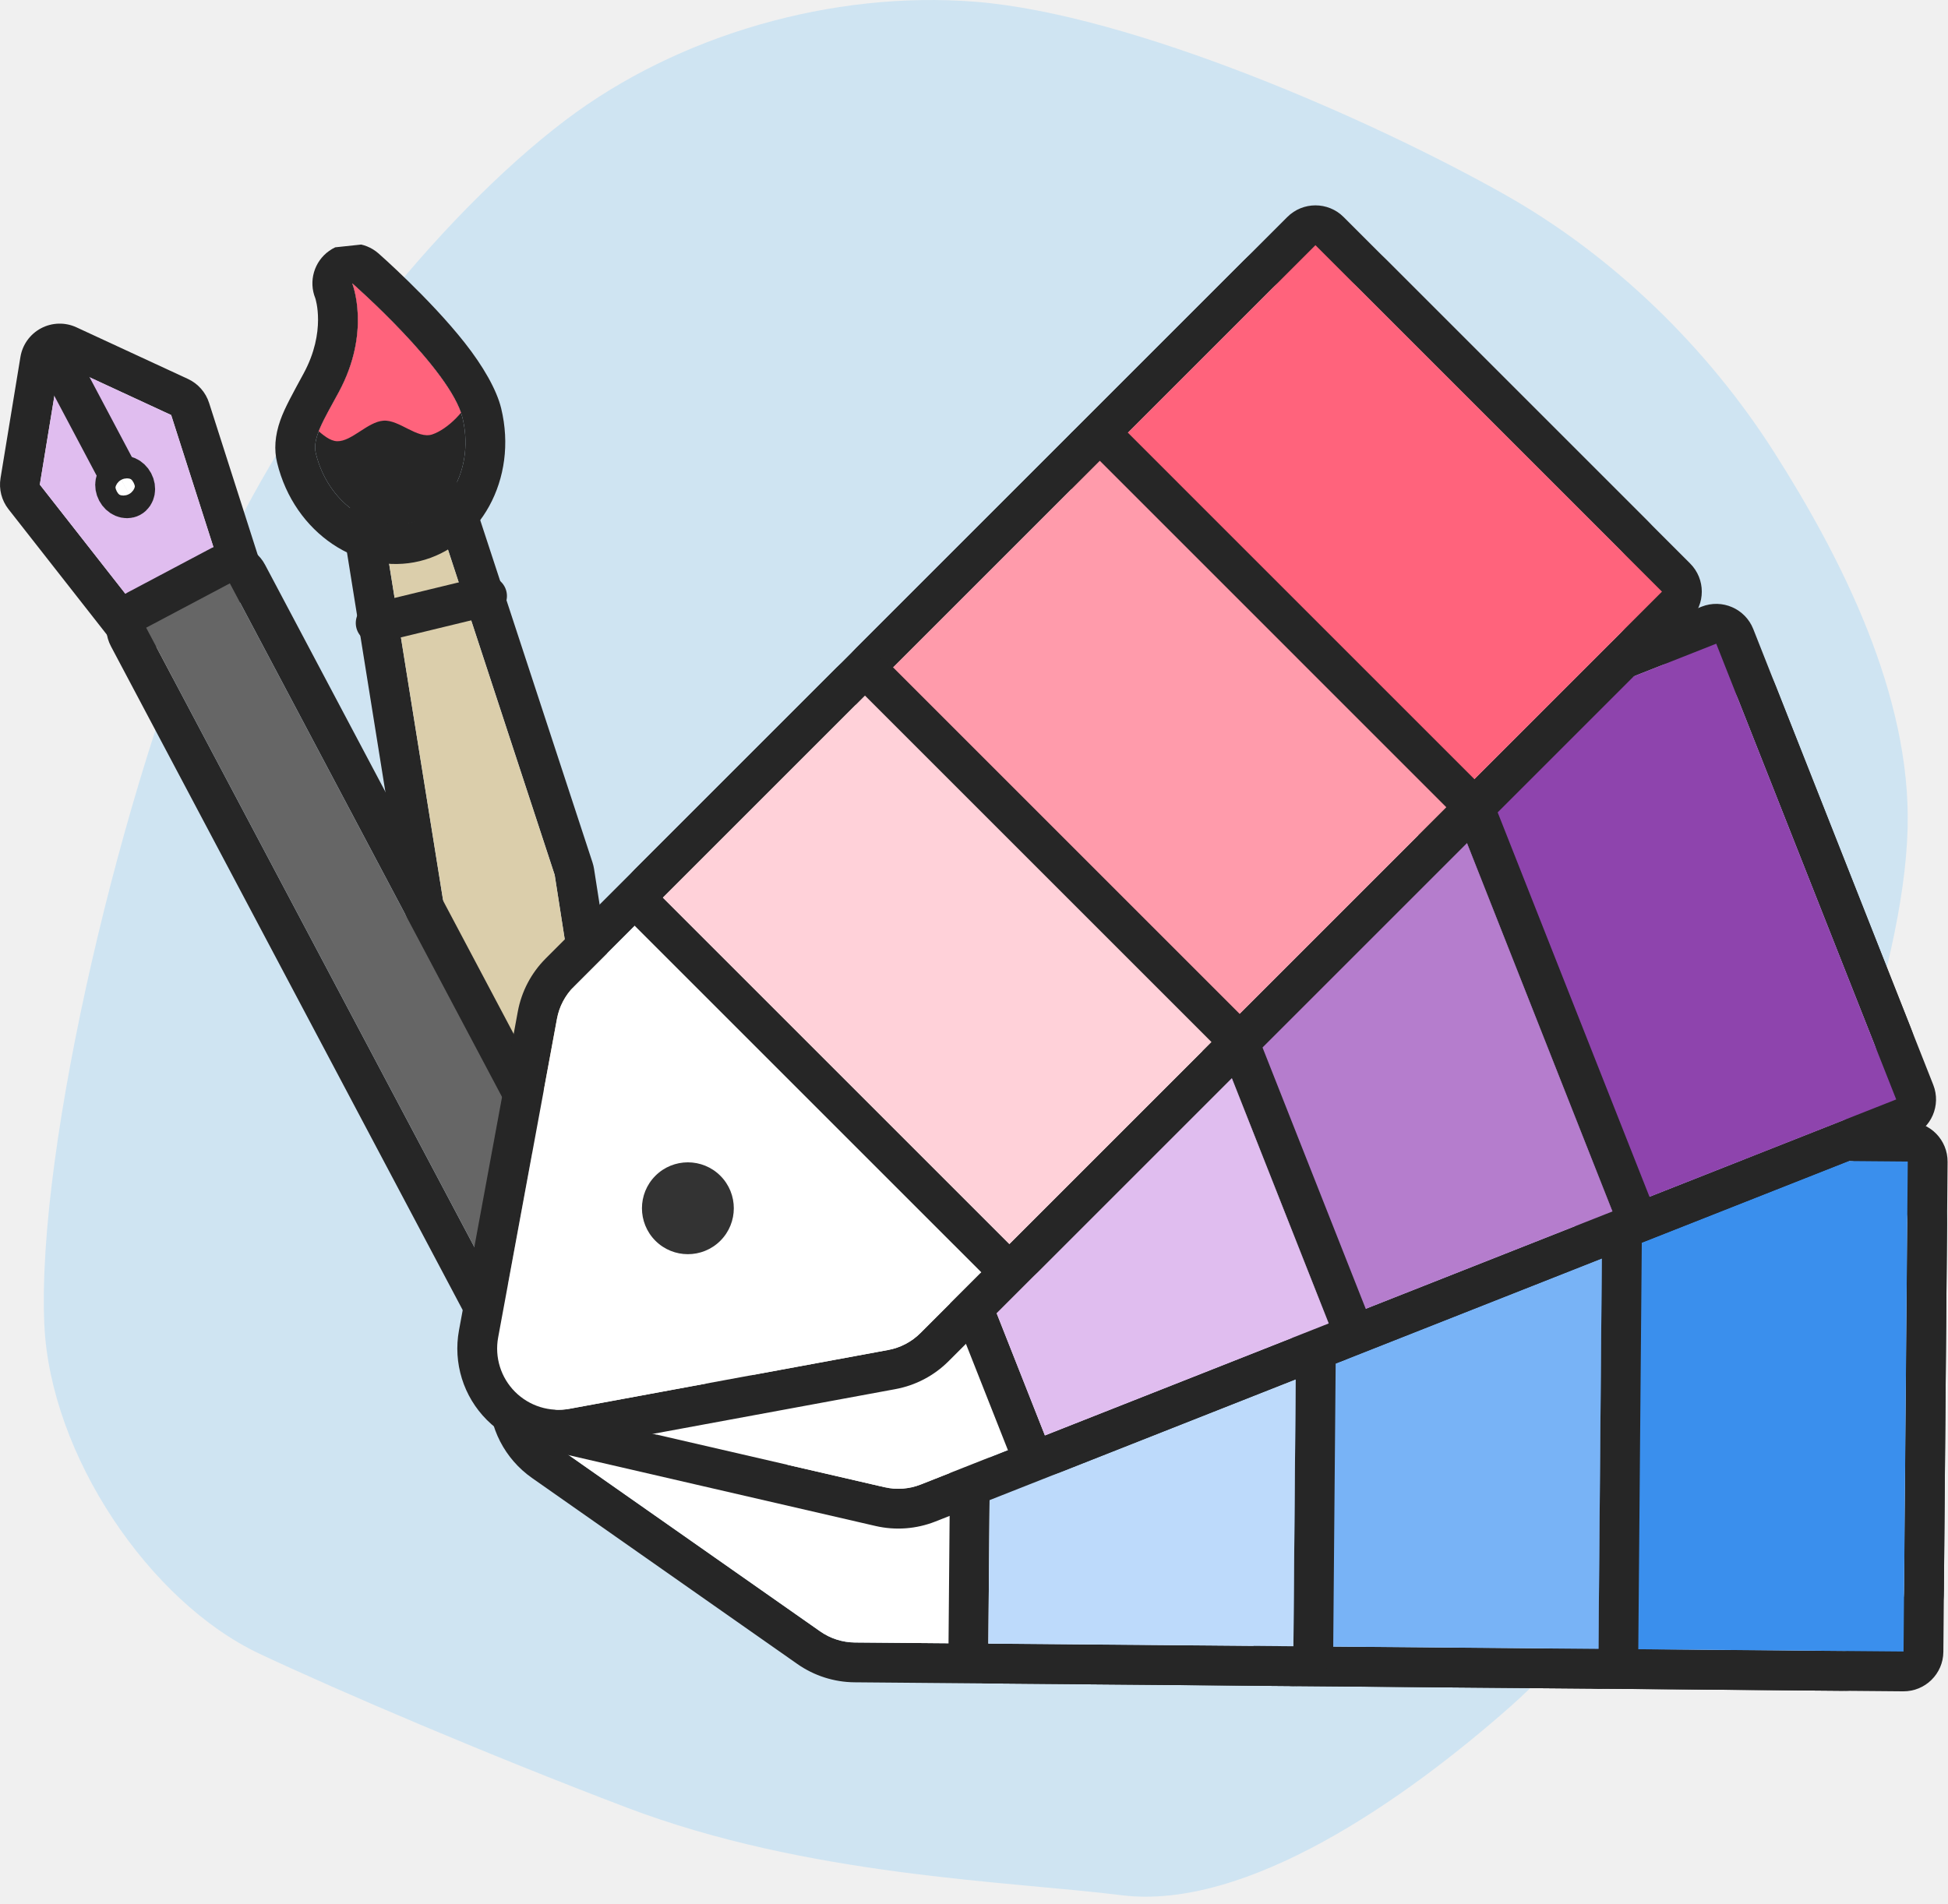
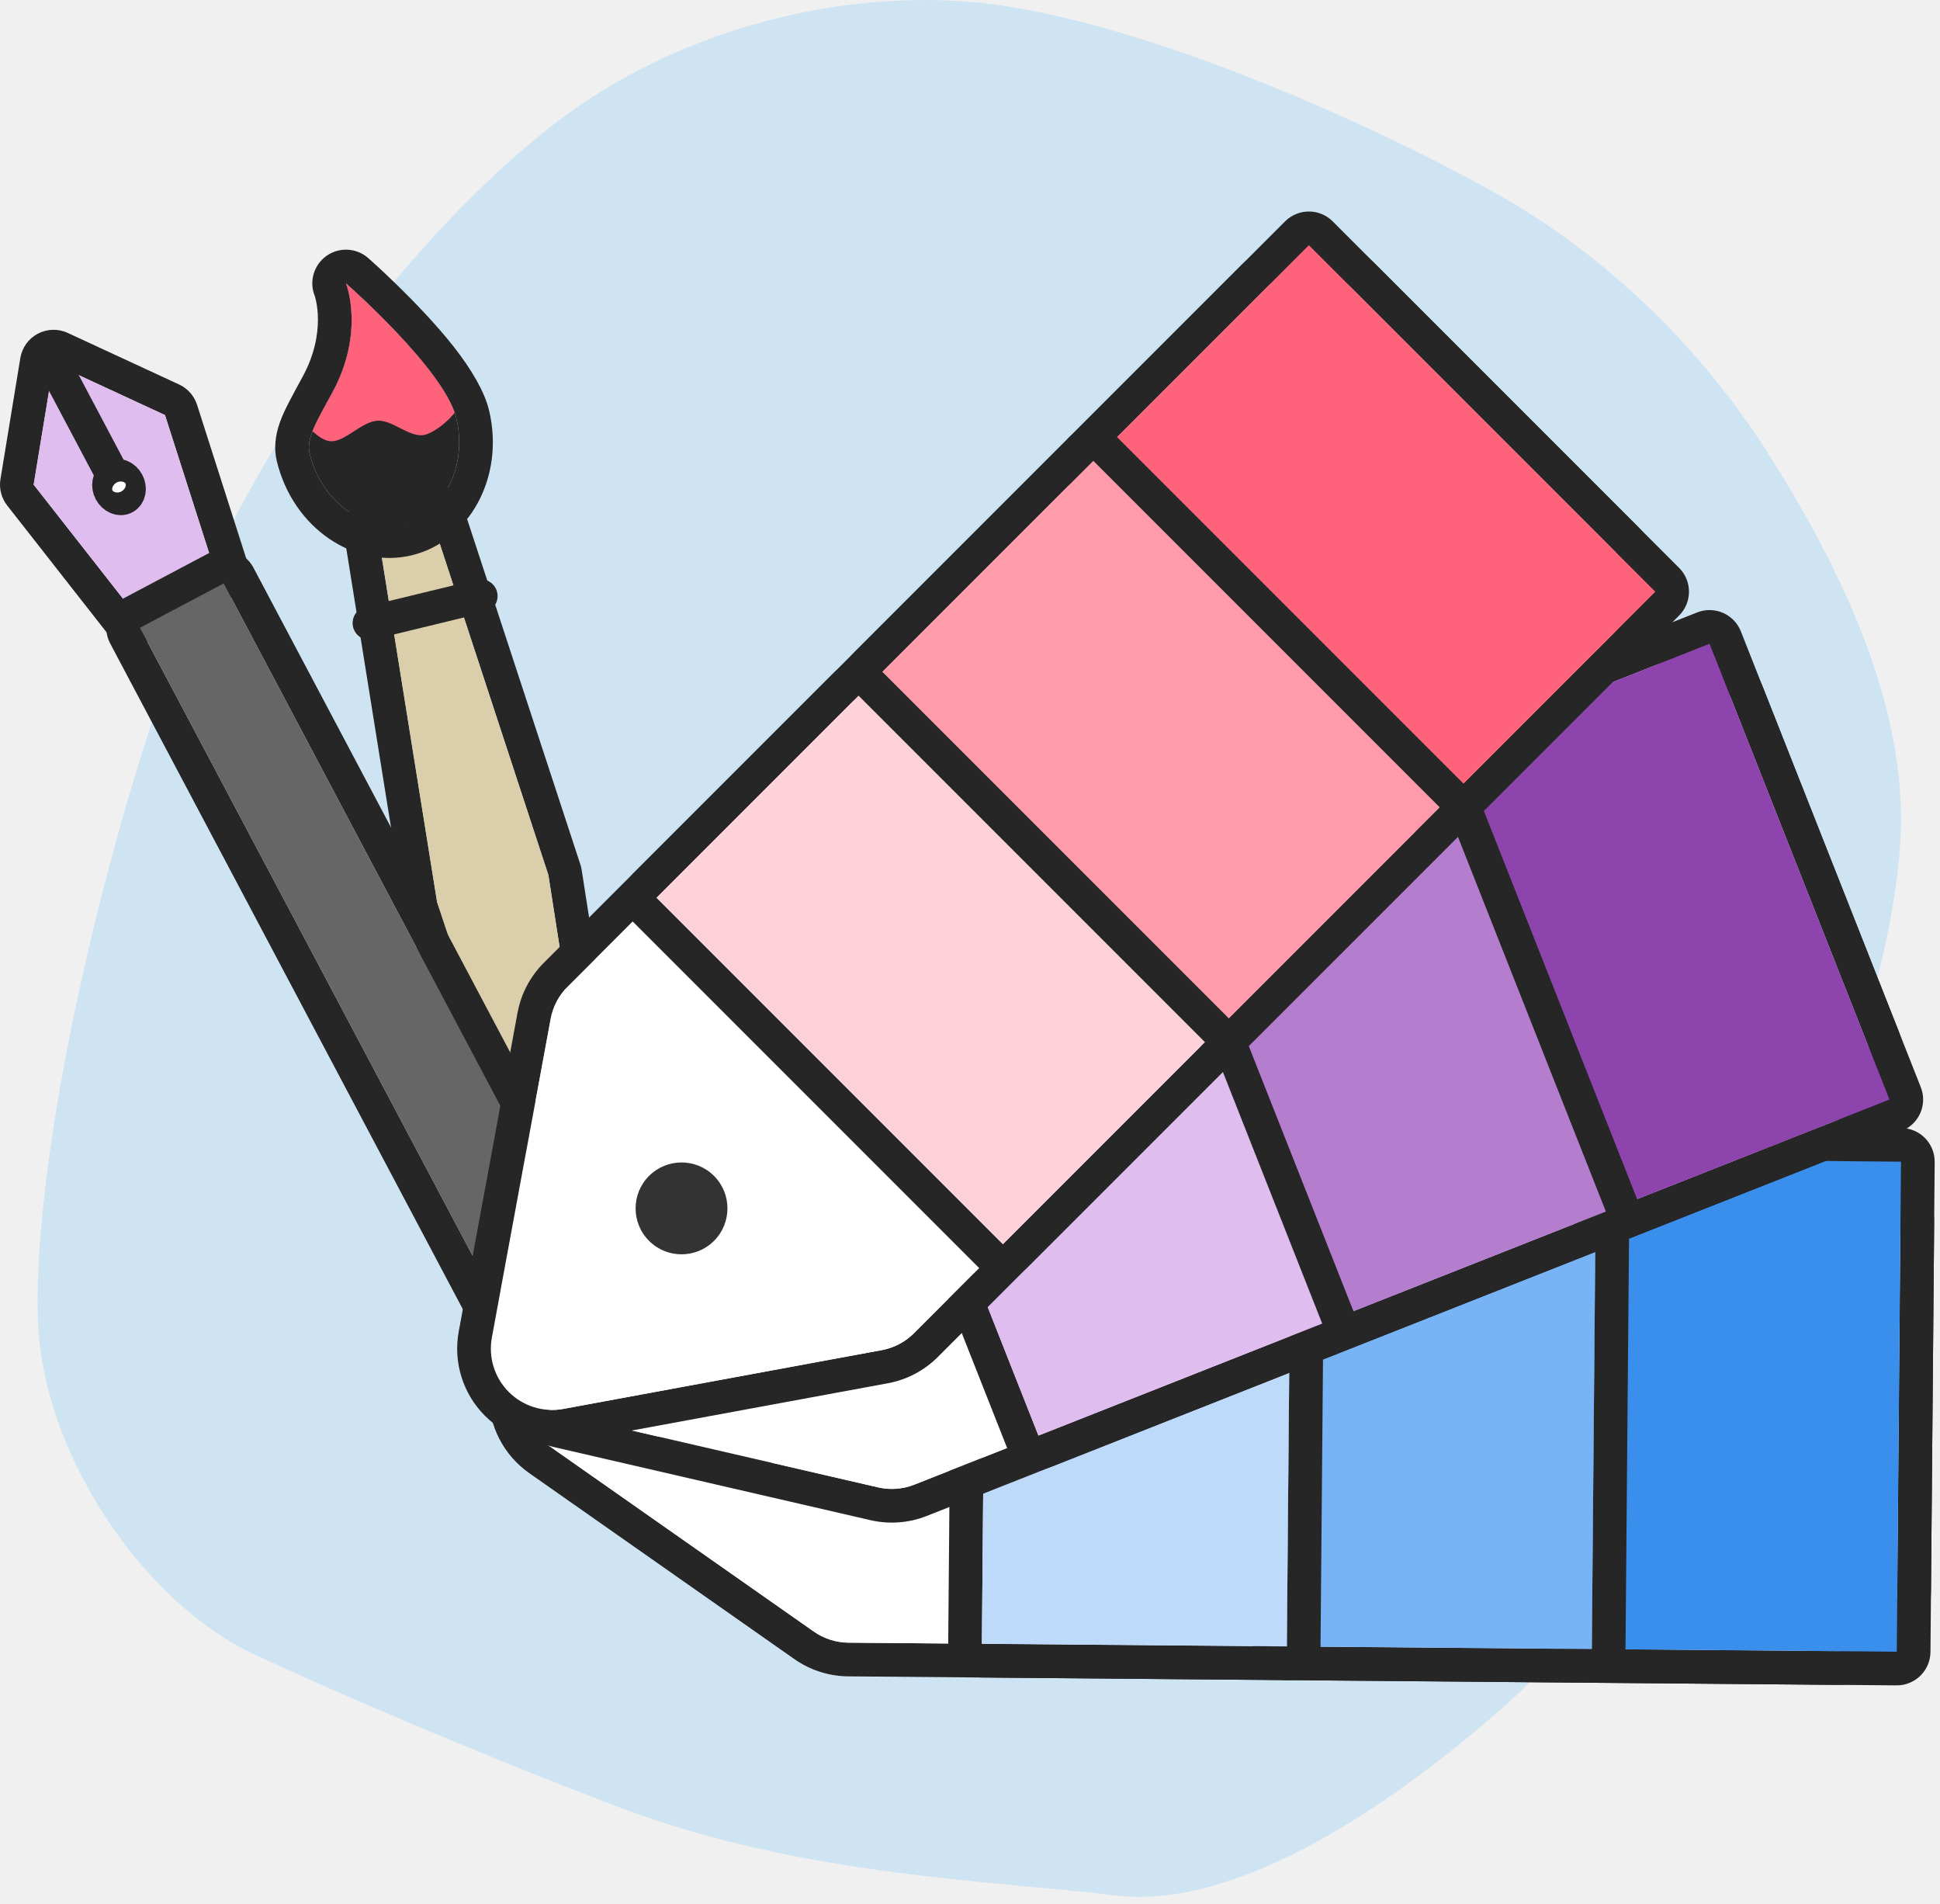
- <svg xmlns="http://www.w3.org/2000/svg" width="100%" height="100%" viewBox="0 0 265 259" version="1.1" xml:space="preserve" style="fill-rule:evenodd;clip-rule:evenodd;stroke-linecap:round;stroke-linejoin:round;stroke-miterlimit:1.5;">
-   <path d="M28.651,79.115c-11.81,27.311 -23.726,76.81 -22.619,101.125c0.81,17.808 14.356,37.748 29.257,44.767c10.905,5.136 31.24,13.817 49.959,20.932c24.697,9.387 51.971,10.005 67.284,11.927c17.041,2.139 38.637,-13.037 52.934,-25.667c14.297,-12.63 24.619,-31.911 32.846,-50.11c9.007,-19.927 20.684,-49.368 21.197,-69.449c0.462,-18.048 -8.983,-36.682 -18.115,-51.041c-9.083,-14.283 -21.936,-26.8 -36.677,-35.118c-18.125,-10.227 -50.767,-24.562 -72.072,-26.246c-19.287,-1.525 -40.339,4.448 -55.754,16.14c-17.332,13.147 -37.769,38.526 -48.24,62.74Z" style="fill:#0096ff;fill-opacity:0.14;" />
+ <svg xmlns="http://www.w3.org/2000/svg" width="100%" height="100%" viewBox="0 0 264 259" version="1.1" xml:space="preserve" style="fill-rule:evenodd;clip-rule:evenodd;stroke-linecap:round;stroke-linejoin:round;stroke-miterlimit:1.5;">
+   <path d="M27.818,79.115c-11.81,27.311 -23.726,76.81 -22.62,101.125c0.811,17.808 14.356,37.748 29.257,44.767c10.905,5.136 31.24,13.817 49.959,20.932c24.697,9.387 51.972,10.005 67.285,11.927c17.04,2.139 38.637,-13.037 52.934,-25.667c14.296,-12.63 24.619,-31.911 32.845,-50.11c9.008,-19.927 20.684,-49.368 21.198,-69.449c0.462,-18.048 -8.983,-36.682 -18.115,-51.041c-9.083,-14.283 -21.936,-26.8 -36.678,-35.118c-18.124,-10.227 -50.767,-24.562 -72.071,-26.246c-19.288,-1.525 -40.339,4.448 -55.754,16.14c-17.333,13.147 -37.77,38.526 -48.24,62.74Z" style="fill:#0096ff;fill-opacity:0.14;" />
  <g id="Design-2">
    <g>
-       <clipPath id="_clip1">
-         <path d="M74.919,30.529l-77.852,8.291l15.773,148.106l77.852,-8.291l-15.773,-148.106Z" />
-       </clipPath>
-       <g clip-path="url(#_clip1)">
-         <g id="Paint-Brush">
-           <path d="M64.61,68.586c-0.88,-2.685 -3.677,-4.242 -6.423,-3.576l-7.278,1.766c-2.747,0.666 -4.519,3.331 -4.072,6.121l8.128,50.681c0.046,0.289 0.116,0.574 0.208,0.852l15.383,46.248c0.889,2.674 3.678,4.219 6.416,3.555l7.278,-1.765c2.738,-0.664 4.51,-3.316 4.075,-6.1l-7.515,-48.156c-0.045,-0.289 -0.114,-0.575 -0.205,-0.853l-15.995,-48.773Zm-5.147,1.688l-7.278,1.766l8.128,50.68l15.382,46.249l7.278,-1.765l-7.515,-48.157l-15.995,-48.773Z" style="fill:#262626;" />
-           <path d="M59.463,70.274l-7.278,1.766l8.128,50.68l15.382,46.249l7.278,-1.765l-7.515,-48.157l-15.995,-48.773Z" style="fill:#dbceab;" />
-           <path d="M51.485,34.477c-1.886,-1.653 -4.66,-1.795 -6.704,-0.343c-2.045,1.451 -2.827,4.117 -1.889,6.442c0,0 1.524,4.498 -1.587,10.237c-1.398,2.579 -2.553,4.63 -3.161,6.343c-0.763,2.15 -0.87,4.049 -0.447,5.794c2.344,9.665 11.24,15.378 19.387,13.401c8.148,-1.976 13.438,-11.129 11.093,-20.794c-0.614,-2.532 -2.462,-5.751 -4.947,-8.905c-4.767,-6.051 -11.745,-12.175 -11.745,-12.175Zm-3.569,4.074c0,0 13.413,11.751 14.997,18.283c1.584,6.531 -1.6,12.918 -7.106,14.253c-5.505,1.336 -11.262,-2.883 -12.846,-9.414c-0.495,-2.043 1.052,-4.49 3.106,-8.279c4.492,-8.287 1.849,-14.843 1.849,-14.843Z" style="fill:#262626;" />
-           <path d="M47.916,38.551c0,0 13.413,11.751 14.997,18.283c1.584,6.531 -1.6,12.918 -7.106,14.253c-5.505,1.336 -11.262,-2.883 -12.846,-9.414c-0.495,-2.043 1.052,-4.49 3.106,-8.279c4.492,-8.287 1.849,-14.843 1.849,-14.843Z" style="fill:#262626;" />
-           <clipPath id="_clip2">
-             <path d="M47.916,38.551c0,0 13.413,11.751 14.997,18.283c1.584,6.531 -1.6,12.918 -7.106,14.253c-5.505,1.336 -11.262,-2.883 -12.846,-9.414c-0.495,-2.043 1.052,-4.49 3.106,-8.279c4.492,-8.287 1.849,-14.843 1.849,-14.843Z" />
-           </clipPath>
-           <g clip-path="url(#_clip2)">
-             <path d="M35.449,61.407c0.83,2.044 3.164,-4.219 4.901,-4.448c1.737,-0.229 3.553,3.029 5.522,3.076c1.969,0.046 4.136,-2.642 6.292,-2.796c2.155,-0.155 4.613,2.546 6.641,1.87c2.027,-0.676 4.838,-3.313 5.522,-5.925c0.921,-3.516 4.56,-12.985 0,-15.169c-5.278,-2.528 -26.854,-3.899 -31.667,0c-4.813,3.899 1.508,20.235 2.789,23.392Z" style="fill:#ff637c;" />
-           </g>
-           <g>
-             <path d="M51.108,84.769l15.145,-3.674" style="fill:none;stroke:#262626;stroke-width:5.42px;" />
-           </g>
+       <g id="Paint-Brush">
+         <path d="M62.985,68.846c-0.745,-2.272 -3.111,-3.589 -5.435,-3.026l-7.278,1.765c-2.324,0.564 -3.824,2.819 -3.445,5.18l8.127,50.681c0.039,0.245 0.098,0.486 0.177,0.721l15.382,46.248c0.752,2.262 3.113,3.57 5.429,3.008l7.278,-1.765c2.317,-0.562 3.816,-2.806 3.449,-5.161l-7.516,-48.157c-0.038,-0.244 -0.096,-0.486 -0.173,-0.721l-15.995,-48.773Zm-4.355,1.428l-7.278,1.766l8.128,50.68l15.382,46.249l7.278,-1.765l-7.515,-48.157l-15.995,-48.773Z" style="fill:#262626;" />
+         <path d="M58.63,70.274l-7.278,1.766l8.128,50.68l15.382,46.249l7.278,-1.765l-7.515,-48.157l-15.995,-48.773Z" style="fill:#dbceab;" />
+         <path d="M50.103,35.103c-1.596,-1.398 -3.943,-1.518 -5.673,-0.29c-1.731,1.229 -2.392,3.484 -1.598,5.452c0,0 1.695,4.814 -1.628,10.945c-1.373,2.532 -2.511,4.543 -3.108,6.225c-0.7,1.974 -0.811,3.716 -0.422,5.318c2.227,9.183 10.64,14.666 18.381,12.788c7.741,-1.877 12.706,-10.605 10.479,-19.788c-0.593,-2.443 -2.394,-5.541 -4.792,-8.585c-4.724,-5.997 -11.639,-12.065 -11.639,-12.065Zm-3.02,3.448c0,0 13.413,11.751 14.997,18.283c1.584,6.531 -1.6,12.918 -7.106,14.253c-5.506,1.336 -11.262,-2.883 -12.846,-9.414c-0.496,-2.043 1.052,-4.49 3.106,-8.279c4.492,-8.287 1.849,-14.843 1.849,-14.843Z" style="fill:#262626;" />
+         <path d="M47.083,38.551c0,0 13.413,11.751 14.997,18.283c1.584,6.531 -1.6,12.918 -7.106,14.253c-5.506,1.336 -11.262,-2.883 -12.846,-9.414c-0.496,-2.043 1.052,-4.49 3.106,-8.279c4.492,-8.287 1.849,-14.843 1.849,-14.843Z" style="fill:#262626;" />
+         <clipPath id="_clip1">
+           <path d="M47.083,38.551c0,0 13.413,11.751 14.997,18.283c1.584,6.531 -1.6,12.918 -7.106,14.253c-5.506,1.336 -11.262,-2.883 -12.846,-9.414c-0.496,-2.043 1.052,-4.49 3.106,-8.279c4.492,-8.287 1.849,-14.843 1.849,-14.843Z" />
+         </clipPath>
+         <g clip-path="url(#_clip1)">
+           <path d="M34.616,61.407c0.83,2.044 3.163,-4.219 4.9,-4.448c1.738,-0.229 3.554,3.029 5.523,3.076c1.969,0.046 4.136,-2.642 6.291,-2.796c2.156,-0.155 4.614,2.546 6.641,1.87c2.028,-0.676 4.839,-3.313 5.523,-5.925c0.92,-3.516 4.56,-12.985 0,-15.169c-5.278,-2.528 -26.854,-3.899 -31.667,0c-4.813,3.899 1.507,20.235 2.789,23.392Z" style="fill:#ff637c;" />
        </g>
-         <g id="Pen">
-           <path d="M10.399,44.536c-1.536,-0.711 -3.316,-0.664 -4.812,0.129c-1.496,0.792 -2.535,2.238 -2.809,3.909l-2.706,16.488c-0.246,1.496 0.146,3.026 1.081,4.219l13.49,17.211c1.618,2.064 4.482,2.672 6.799,1.445l11.043,-5.852c2.318,-1.227 3.423,-3.939 2.624,-6.437l-6.665,-20.827c-0.462,-1.443 -1.507,-2.627 -2.883,-3.264l-15.162,-7.021Zm-2.276,4.915l15.162,7.021l6.665,20.827l-11.044,5.851l-13.489,-17.211l2.706,-16.488Z" style="fill:#262626;" />
-           <path d="M8.123,49.451l15.162,7.021l6.665,20.827l-11.044,5.851l-13.489,-17.211l2.706,-16.488Z" style="fill:#e0bdef;" />
-           <path d="M36.055,76.838c-1.4,-2.643 -4.679,-3.651 -7.322,-2.25l-11.387,6.033c-2.643,1.4 -3.651,4.679 -2.25,7.322l48.069,90.726c1.401,2.644 4.679,3.651 7.323,2.251l11.386,-6.033c2.644,-1.401 3.651,-4.679 2.251,-7.323l-48.07,-90.726Zm-4.786,2.536l-11.387,6.033l48.07,90.726l11.386,-6.033l-48.069,-90.726Z" style="fill:#262626;" />
-           <path d="M31.269,79.374l-11.387,6.033l48.07,90.726l11.386,-6.033l-48.069,-90.726Z" style="fill:#666;" />
-           <path d="M8.123,49.451l8.152,15.387" style="fill:none;stroke:#262626;stroke-width:5.42px;" />
-           <path d="M16.275,64.838c0.629,-0.333 1.476,0.032 1.89,0.814c0.415,0.783 0.241,1.688 -0.387,2.021c-0.629,0.333 -1.476,-0.032 -1.89,-0.814c-0.415,-0.783 -0.241,-1.688 0.387,-2.021Z" style="fill:#fff;stroke:#262626;stroke-width:5.42px;" />
+         <g>
+           <path d="M50.275,84.769l15.145,-3.674" style="fill:none;stroke:#262626;stroke-width:4.58px;" />
        </g>
+       </g>
+       <g id="Pen">
+         <path d="M9.216,45.292c-1.3,-0.602 -2.806,-0.561 -4.072,0.109c-1.266,0.671 -2.145,1.894 -2.377,3.308l-2.706,16.488c-0.208,1.265 0.124,2.56 0.915,3.57l13.489,17.211c1.369,1.746 3.793,2.261 5.754,1.222l11.043,-5.851c1.961,-1.039 2.896,-3.333 2.219,-5.447l-6.664,-20.827c-0.391,-1.221 -1.275,-2.223 -2.439,-2.762l-15.162,-7.021Zm-1.926,4.159l15.162,7.021l6.664,20.827l-11.043,5.851l-13.49,-17.211l2.707,-16.488Z" style="fill:#262626;" />
+         <path d="M7.29,49.451l15.162,7.021l6.664,20.827l-11.043,5.851l-13.49,-17.211l2.707,-16.488Z" style="fill:#e0bdef;" />
+         <path d="M34.485,77.228c-1.185,-2.237 -3.959,-3.089 -6.195,-1.904l-11.387,6.033c-2.237,1.185 -3.089,3.959 -1.904,6.196l48.069,90.726c1.185,2.237 3.959,3.089 6.196,1.904l11.387,-6.033c2.237,-1.185 3.089,-3.959 1.904,-6.196l-48.07,-90.726Zm-4.05,2.146l-11.386,6.033l48.069,90.726l11.387,-6.033l-48.07,-90.726Z" style="fill:#262626;" />
+         <path d="M30.435,79.374l-11.386,6.033l48.069,90.726l11.387,-6.033l-48.07,-90.726Z" style="fill:#666;" />
+         <path d="M7.29,49.451l8.152,15.387" style="fill:none;stroke:#262626;stroke-width:4.58px;" />
+         <path d="M15.442,64.838c0.629,-0.333 1.475,0.032 1.89,0.814c0.414,0.783 0.241,1.688 -0.388,2.021c-0.628,0.333 -1.475,-0.032 -1.889,-0.814c-0.415,-0.783 -0.241,-1.688 0.387,-2.021Z" style="fill:#fff;stroke:#262626;stroke-width:4.58px;" />
      </g>
    </g>
    <g>
-       <path d="M116.913,151.402c-2.785,-0.024 -5.511,0.798 -7.818,2.357c-6.265,4.235 -24.822,16.776 -36.528,24.687c-3.749,2.534 -6.011,6.749 -6.05,11.274c-0.039,4.524 2.151,8.779 5.855,11.376c11.569,8.112 29.906,20.97 36.098,25.312c2.28,1.598 4.991,2.467 7.776,2.491c16.43,0.142 106.322,0.915 134.327,1.156c7.593,0.065 13.802,-6.038 13.867,-13.631c0.111,-12.808 0.32,-37.191 0.431,-49.998c0.065,-7.594 -6.038,-13.803 -13.632,-13.868l-134.326,-1.156Zm-0.047,5.417c-1.688,-0.015 -3.34,0.483 -4.738,1.428c-6.265,4.234 -24.822,16.775 -36.528,24.687c-2.272,1.535 -3.643,4.09 -3.667,6.832c-0.023,2.743 1.304,5.321 3.549,6.895c11.568,8.112 29.906,20.97 36.098,25.312c1.382,0.969 3.025,1.495 4.712,1.51c16.431,0.141 106.323,0.915 134.327,1.156c4.602,0.039 8.365,-3.66 8.405,-8.262c0.11,-12.808 0.32,-37.19 0.43,-49.998c0.04,-4.602 -3.659,-8.365 -8.261,-8.405c-28.005,-0.241 -117.897,-1.014 -134.327,-1.155Z" style="fill:#262626;" />
-       <path d="M116.866,156.819c-1.688,-0.015 -3.34,0.483 -4.738,1.428c-6.265,4.234 -24.822,16.775 -36.528,24.687c-2.272,1.535 -3.643,4.09 -3.667,6.832c-0.023,2.743 1.304,5.321 3.549,6.895c11.568,8.112 29.906,20.97 36.098,25.312c1.382,0.969 3.025,1.495 4.712,1.51c16.431,0.141 106.323,0.915 134.327,1.156c4.602,0.039 8.365,-3.66 8.405,-8.262c0.11,-12.808 0.32,-37.19 0.43,-49.998c0.04,-4.602 -3.659,-8.365 -8.261,-8.405c-28.005,-0.241 -117.897,-1.014 -134.327,-1.155Z" style="fill:#fff;" />
-       <path d="M218.072,152.272c-2.991,-0.025 -5.437,2.379 -5.463,5.37l-0.574,66.665c-0.025,2.991 2.379,5.437 5.37,5.463l41.501,0.357c2.991,0.025 5.437,-2.379 5.463,-5.37l0.573,-66.664c0.026,-2.992 -2.378,-5.438 -5.37,-5.463l-41.5,-0.358Zm-0.046,5.417l-0.574,66.664l41.5,0.357l0.574,-66.664l-41.5,-0.357Z" style="fill:#262626;" />
-       <path d="M218.026,157.689l-0.574,66.664l41.5,0.357l0.574,-66.664l-41.5,-0.357Z" style="fill:#3a8fed;" />
-       <path d="M176.572,151.915c-2.992,-0.025 -5.437,2.379 -5.463,5.37l-0.574,66.664c-0.026,2.992 2.379,5.438 5.37,5.464l41.5,0.357c2.992,0.025 5.438,-2.379 5.463,-5.37l0.574,-66.664c0.026,-2.992 -2.378,-5.438 -5.37,-5.464l-41.5,-0.357Zm-0.047,5.417l-0.573,66.664l41.5,0.357l0.574,-66.664l-41.501,-0.357Z" style="fill:#262626;" />
-       <path d="M176.525,157.332l-0.573,66.664l41.5,0.357l0.574,-66.664l-41.501,-0.357Z" style="fill:#78b3f6;" />
-       <path d="M135.072,151.558c-2.992,-0.025 -5.438,2.379 -5.463,5.37l-0.574,66.664c-0.026,2.992 2.378,5.438 5.37,5.463l41.5,0.358c2.991,0.025 5.437,-2.379 5.463,-5.37l0.574,-66.665c0.025,-2.991 -2.379,-5.437 -5.37,-5.463l-41.5,-0.357Zm-0.047,5.417l-0.574,66.664l41.501,0.357l0.573,-66.664l-41.5,-0.357Z" style="fill:#262626;" />
-       <path d="M135.025,156.975l-0.574,66.664l41.501,0.357l0.573,-66.664l-41.5,-0.357Z" style="fill:#bddafb;" />
-       <path d="M87.821,189.903c-0.049,5.769 5.2,11.133 12.382,11.195c7.183,0.062 12.523,-5.211 12.573,-10.98c0.05,-5.769 -5.199,-11.133 -12.382,-11.195c-7.182,-0.062 -12.523,5.211 -12.573,10.98Zm5.417,0.047c0.027,-3.13 3.213,-5.644 7.11,-5.611c3.897,0.034 7.039,2.602 7.012,5.732c-0.027,3.13 -3.213,5.644 -7.11,5.611c-3.897,-0.034 -7.039,-2.602 -7.012,-5.732Z" style="fill:#262626;" />
-       <path d="M93.238,189.95c0.027,-3.13 3.213,-5.644 7.11,-5.611c3.897,0.034 7.039,2.602 7.012,5.732c-0.027,3.13 -3.213,5.644 -7.11,5.611c-3.897,-0.034 -7.039,-2.602 -7.012,-5.732Z" style="fill:#f2f2f2;" />
+       <path d="M116.072,152.235c-2.616,-0.022 -5.176,0.75 -7.344,2.215c-6.265,4.234 -24.821,16.775 -36.528,24.686c-3.521,2.38 -5.647,6.341 -5.683,10.591c-0.037,4.25 2.02,8.247 5.5,10.687c11.569,8.112 29.907,20.97 36.098,25.312c2.142,1.501 4.689,2.317 7.305,2.34c16.43,0.141 106.322,0.915 134.326,1.156c7.134,0.061 12.966,-5.672 13.028,-12.805c0.11,-12.808 0.32,-37.191 0.43,-49.999c0.061,-7.133 -5.672,-12.965 -12.805,-13.027l-134.327,-1.156Zm-0.039,4.584c-1.688,-0.015 -3.34,0.483 -4.738,1.428c-6.266,4.234 -24.822,16.775 -36.528,24.687c-2.272,1.535 -3.643,4.09 -3.667,6.832c-0.024,2.743 1.303,5.321 3.549,6.895c11.568,8.112 29.906,20.97 36.097,25.312c1.382,0.969 3.026,1.495 4.713,1.51c16.43,0.141 106.323,0.915 134.327,1.156c4.602,0.039 8.365,-3.66 8.405,-8.262c0.11,-12.808 0.32,-37.19 0.43,-49.998c0.039,-4.602 -3.659,-8.365 -8.262,-8.405c-28.004,-0.241 -117.896,-1.014 -134.326,-1.155Z" style="fill:#262626;" />
+       <path d="M116.033,156.819c-1.688,-0.015 -3.34,0.483 -4.738,1.428c-6.266,4.234 -24.822,16.775 -36.528,24.687c-2.272,1.535 -3.643,4.09 -3.667,6.832c-0.024,2.743 1.303,5.321 3.549,6.895c11.568,8.112 29.906,20.97 36.097,25.312c1.382,0.969 3.026,1.495 4.713,1.51c16.43,0.141 106.323,0.915 134.327,1.156c4.602,0.039 8.365,-3.66 8.405,-8.262c0.11,-12.808 0.32,-37.19 0.43,-49.998c0.039,-4.602 -3.659,-8.365 -8.262,-8.405c-28.004,-0.241 -117.896,-1.014 -134.326,-1.155Z" style="fill:#fff;" />
+       <path d="M217.232,153.106c-2.532,-0.022 -4.601,2.012 -4.623,4.543l-0.574,66.665c-0.021,2.531 2.013,4.601 4.544,4.622l41.5,0.357c2.532,0.022 4.601,-2.012 4.623,-4.543l0.574,-66.665c0.021,-2.531 -2.013,-4.6 -4.544,-4.622l-41.5,-0.357Zm-0.04,4.583l-0.573,66.664l41.5,0.357l0.573,-66.664l-41.5,-0.357Z" style="fill:#262626;" />
+       <path d="M217.192,157.689l-0.573,66.664l41.5,0.357l0.573,-66.664l-41.5,-0.357Z" style="fill:#3a8fed;" />
+       <path d="M175.731,152.749c-2.531,-0.022 -4.6,2.012 -4.622,4.543l-0.574,66.665c-0.022,2.531 2.013,4.6 4.544,4.622l41.5,0.357c2.531,0.022 4.601,-2.012 4.623,-4.543l0.573,-66.665c0.022,-2.531 -2.012,-4.6 -4.543,-4.622l-41.501,-0.357Zm-0.039,4.583l-0.574,66.664l41.501,0.357l0.573,-66.664l-41.5,-0.357Z" style="fill:#262626;" />
+       <path d="M175.692,157.332l-0.574,66.664l41.501,0.357l0.573,-66.664l-41.5,-0.357Z" style="fill:#78b3f6;" />
+       <path d="M134.231,152.392c-2.531,-0.022 -4.601,2.012 -4.622,4.543l-0.574,66.665c-0.022,2.531 2.012,4.6 4.544,4.622l41.5,0.357c2.531,0.022 4.601,-2.012 4.622,-4.544l0.574,-66.664c0.022,-2.531 -2.012,-4.601 -4.544,-4.622l-41.5,-0.357Zm-0.039,4.583l-0.574,66.664l41.5,0.357l0.574,-66.664l-41.5,-0.357Z" style="fill:#262626;" />
+       <path d="M134.192,156.975l-0.574,66.664l41.5,0.357l0.574,-66.664l-41.5,-0.357Z" style="fill:#bddafb;" />
+       <path d="M87.821,189.91c-0.046,5.363 4.88,10.297 11.556,10.355c6.677,0.057 11.686,-4.792 11.732,-10.154c0.047,-5.363 -4.879,-10.297 -11.555,-10.355c-6.677,-0.057 -11.686,4.792 -11.733,10.154Zm4.584,0.04c0.027,-3.13 3.212,-5.644 7.109,-5.611c3.897,0.034 7.039,2.602 7.012,5.732c-0.027,3.13 -3.212,5.644 -7.109,5.611c-3.897,-0.034 -7.039,-2.602 -7.012,-5.732Z" style="fill:#262626;" />
+       <path d="M92.405,189.95c0.027,-3.13 3.212,-5.644 7.109,-5.611c3.897,0.034 7.039,2.602 7.012,5.732c-0.027,3.13 -3.212,5.644 -7.109,5.611c-3.897,-0.034 -7.039,-2.602 -7.012,-5.732Z" style="fill:#f2f2f2;" />
    </g>
    <g>
-       <path d="M98.787,134.937c-2.59,1.022 -4.809,2.807 -6.362,5.118c-4.219,6.276 -16.714,24.863 -24.596,36.589c-2.525,3.755 -3.04,8.512 -1.378,12.72c1.662,4.209 5.287,7.331 9.696,8.349c13.767,3.178 35.59,8.216 42.958,9.917c2.713,0.626 5.552,0.414 8.142,-0.608c15.283,-6.034 98.897,-39.047 124.946,-49.332c7.063,-2.789 10.528,-10.775 7.74,-17.839c-4.704,-11.913 -13.658,-34.593 -18.362,-46.506c-2.789,-7.063 -10.775,-10.528 -17.839,-7.74l-124.945,49.332Zm1.989,5.038c-1.57,0.62 -2.914,1.701 -3.856,3.102c-4.219,6.276 -16.714,24.863 -24.596,36.589c-1.53,2.276 -1.842,5.159 -0.835,7.709c1.007,2.551 3.205,4.443 5.877,5.06c13.766,3.178 35.589,8.216 42.957,9.917c1.645,0.38 3.365,0.251 4.935,-0.369c15.283,-6.034 98.897,-39.046 124.946,-49.331c4.281,-1.69 6.381,-6.531 4.691,-10.811c-4.704,-11.914 -13.659,-34.593 -18.362,-46.507c-1.69,-4.281 -6.531,-6.381 -10.812,-4.691c-26.048,10.285 -109.663,43.298 -124.945,49.332Z" style="fill:#262626;" />
-       <path d="M100.776,139.975c-1.57,0.62 -2.914,1.701 -3.856,3.102c-4.219,6.276 -16.714,24.863 -24.596,36.589c-1.53,2.276 -1.842,5.159 -0.835,7.709c1.007,2.551 3.205,4.443 5.877,5.06c13.766,3.178 35.589,8.216 42.957,9.917c1.645,0.38 3.365,0.251 4.935,-0.369c15.283,-6.034 98.897,-39.046 124.946,-49.331c4.281,-1.69 6.381,-6.531 4.691,-10.811c-4.704,-11.914 -13.659,-34.593 -18.362,-46.507c-1.69,-4.281 -6.531,-6.381 -10.812,-4.691c-26.048,10.285 -109.663,43.298 -124.945,49.332Z" style="fill:#fff;" />
-       <path d="M192.881,97.786c-2.782,1.098 -4.147,4.245 -3.049,7.027l24.483,62.009c1.098,2.782 4.245,4.147 7.027,3.049l38.602,-15.241c2.783,-1.099 4.148,-4.245 3.049,-7.028l-24.482,-62.008c-1.099,-2.783 -4.245,-4.148 -7.028,-3.049l-38.602,15.241Zm1.99,5.038l24.482,62.009l38.602,-15.241l-24.483,-62.009l-38.601,15.241Z" style="fill:#262626;" />
-       <path d="M194.871,102.824l24.482,62.009l38.602,-15.241l-24.483,-62.009l-38.601,15.241Z" style="fill:#8e44ad;" />
-       <path d="M154.279,113.027c-2.782,1.098 -4.147,4.245 -3.049,7.027l24.483,62.009c1.098,2.782 4.245,4.147 7.027,3.049l38.602,-15.241c2.783,-1.099 4.148,-4.245 3.049,-7.028l-24.482,-62.008c-1.099,-2.783 -4.245,-4.148 -7.028,-3.049l-38.602,15.241Zm1.99,5.038l24.482,62.009l38.602,-15.241l-24.482,-62.009l-38.602,15.241Z" style="fill:#262626;" />
-       <path d="M156.269,118.065l24.482,62.009l38.602,-15.241l-24.482,-62.009l-38.602,15.241Z" style="fill:#b57dcd;" />
-       <path d="M115.677,128.268c-2.782,1.098 -4.147,4.245 -3.049,7.027l24.483,62.009c1.098,2.782 4.245,4.147 7.027,3.049l38.602,-15.241c2.783,-1.099 4.148,-4.245 3.049,-7.028l-24.482,-62.008c-1.099,-2.783 -4.245,-4.148 -7.028,-3.049l-38.602,15.241Zm1.99,5.038l24.482,62.008l38.602,-15.24l-24.482,-62.009l-38.602,15.241Z" style="fill:#262626;" />
-       <path d="M117.667,133.306l24.482,62.008l38.602,-15.24l-24.482,-62.009l-38.602,15.241Z" style="fill:#e0bdef;" />
-       <path d="M86.268,181.54c2.118,5.366 8.996,8.369 15.677,5.731c6.681,-2.638 9.653,-9.529 7.534,-14.895c-2.118,-5.366 -8.996,-8.369 -15.677,-5.731c-6.681,2.638 -9.653,9.529 -7.534,14.895Zm5.038,-1.989c-1.15,-2.911 0.86,-6.437 4.485,-7.868c3.625,-1.431 7.501,-0.229 8.65,2.682c1.15,2.911 -0.86,6.437 -4.485,7.868c-3.625,1.431 -7.501,0.229 -8.65,-2.682Z" style="fill:#262626;" />
-       <path d="M91.306,179.551c-1.15,-2.911 0.86,-6.437 4.485,-7.868c3.625,-1.431 7.501,-0.229 8.65,2.682c1.15,2.911 -0.86,6.437 -4.485,7.868c-3.625,1.431 -7.501,0.229 -8.65,-2.682Z" style="fill:#f2f2f2;" />
+       <path d="M98.259,135.712c-2.433,0.96 -4.517,2.637 -5.976,4.808c-4.219,6.276 -16.714,24.863 -24.596,36.589c-2.371,3.527 -2.855,7.996 -1.294,11.949c1.561,3.954 4.967,6.886 9.108,7.843c13.767,3.178 35.59,8.216 42.958,9.917c2.549,0.588 5.216,0.389 7.649,-0.572c15.283,-6.034 98.897,-39.046 124.946,-49.331c6.635,-2.62 9.89,-10.122 7.27,-16.758c-4.703,-11.913 -13.658,-34.593 -18.361,-46.506c-2.62,-6.635 -10.123,-9.89 -16.758,-7.271l-124.946,49.332Zm1.683,4.263c-1.569,0.62 -2.914,1.701 -3.855,3.102c-4.219,6.276 -16.714,24.863 -24.596,36.589c-1.53,2.276 -1.842,5.159 -0.835,7.709c1.007,2.551 3.204,4.443 5.876,5.06c13.767,3.178 35.59,8.216 42.958,9.917c1.644,0.38 3.365,0.251 4.935,-0.369c15.282,-6.034 98.897,-39.046 124.945,-49.331c4.281,-1.69 6.381,-6.531 4.691,-10.811c-4.703,-11.914 -13.658,-34.593 -18.362,-46.507c-1.69,-4.281 -6.53,-6.381 -10.811,-4.691c-26.048,10.285 -109.663,43.298 -124.946,49.332Z" style="fill:#262626;" />
+       <path d="M99.942,139.975c-1.569,0.62 -2.914,1.701 -3.855,3.102c-4.219,6.276 -16.714,24.863 -24.596,36.589c-1.53,2.276 -1.842,5.159 -0.835,7.709c1.007,2.551 3.204,4.443 5.876,5.06c13.767,3.178 35.59,8.216 42.958,9.917c1.644,0.38 3.365,0.251 4.935,-0.369c15.282,-6.034 98.897,-39.046 124.945,-49.331c4.281,-1.69 6.381,-6.531 4.691,-10.811c-4.703,-11.914 -13.658,-34.593 -18.362,-46.507c-1.69,-4.281 -6.53,-6.381 -10.811,-4.691c-26.048,10.285 -109.663,43.298 -124.946,49.332Z" style="fill:#fff;" />
+       <path d="M192.354,98.561c-2.354,0.93 -3.51,3.592 -2.58,5.946l24.482,62.009c0.93,2.354 3.592,3.509 5.947,2.58l38.602,-15.241c2.354,-0.93 3.509,-3.592 2.58,-5.947l-24.483,-62.008c-0.929,-2.354 -3.592,-3.51 -5.946,-2.58l-38.602,15.241Zm1.683,4.263l24.483,62.009l38.602,-15.241l-24.483,-62.009l-38.602,15.241Z" style="fill:#262626;" />
+       <path d="M194.037,102.824l24.483,62.009l38.602,-15.241l-24.483,-62.009l-38.602,15.241Z" style="fill:#8e44ad;" />
+       <path d="M153.752,113.802c-2.354,0.929 -3.509,3.592 -2.58,5.946l24.482,62.009c0.93,2.354 3.592,3.509 5.947,2.58l38.602,-15.241c2.354,-0.93 3.509,-3.592 2.58,-5.947l-24.483,-62.008c-0.929,-2.355 -3.592,-3.51 -5.946,-2.58l-38.602,15.241Zm1.683,4.263l24.483,62.009l38.602,-15.241l-24.483,-62.009l-38.602,15.241Z" style="fill:#262626;" />
+       <path d="M155.435,118.065l24.483,62.009l38.602,-15.241l-24.483,-62.009l-38.602,15.241Z" style="fill:#b57dcd;" />
+       <path d="M115.15,129.043c-2.354,0.929 -3.509,3.592 -2.58,5.946l24.483,62.009c0.929,2.354 3.591,3.509 5.946,2.58l38.602,-15.241c2.354,-0.93 3.509,-3.592 2.58,-5.947l-24.483,-62.008c-0.929,-2.355 -3.592,-3.51 -5.946,-2.58l-38.602,15.241Zm1.683,4.263l24.483,62.008l38.602,-15.24l-24.483,-62.009l-38.602,15.241Z" style="fill:#262626;" />
+       <path d="M116.833,133.306l24.483,62.008l38.602,-15.24l-24.483,-62.009l-38.602,15.241Z" style="fill:#e0bdef;" />
+       <path d="M86.209,181.234c1.97,4.988 8.387,7.714 14.597,5.262c6.21,-2.452 9.034,-8.826 7.065,-13.814c-1.969,-4.988 -8.387,-7.714 -14.597,-5.262c-6.21,2.452 -9.034,8.826 -7.065,13.814Zm4.263,-1.683c-1.149,-2.911 0.861,-6.437 4.485,-7.868c3.625,-1.431 7.501,-0.229 8.651,2.682c1.149,2.911 -0.86,6.437 -4.485,7.868c-3.625,1.431 -7.501,0.229 -8.651,-2.682Z" style="fill:#262626;" />
+       <path d="M90.472,179.551c-1.149,-2.911 0.861,-6.437 4.485,-7.868c3.625,-1.431 7.501,-0.229 8.651,2.682c1.149,2.911 -0.86,6.437 -4.485,7.868c-3.625,1.431 -7.501,0.229 -8.651,-2.682Z" style="fill:#f2f2f2;" />
    </g>
    <g>
-       <path d="M74.24,130.409c-1.969,1.968 -3.293,4.489 -3.799,7.227c-1.372,7.437 -5.436,29.461 -8,43.356c-0.821,4.449 0.599,9.018 3.799,12.218c3.199,3.199 7.768,4.62 12.218,3.799c13.894,-2.564 35.919,-6.628 43.355,-8.001c2.739,-0.505 5.259,-1.83 7.228,-3.799c11.618,-11.618 75.184,-75.184 94.987,-94.987c5.37,-5.369 5.37,-14.075 0,-19.445c-9.057,-9.057 -26.299,-26.298 -35.355,-35.355c-5.37,-5.37 -14.076,-5.37 -19.446,0l-94.987,94.987Zm3.83,3.83c-1.193,1.193 -1.996,2.72 -2.302,4.38c-1.372,7.436 -5.436,29.461 -8,43.356c-0.498,2.696 0.363,5.465 2.302,7.404c1.939,1.94 4.708,2.8 7.405,2.303c13.894,-2.564 35.919,-6.628 43.355,-8c1.66,-0.307 3.188,-1.11 4.381,-2.303c11.618,-11.618 75.184,-75.184 94.987,-94.987c3.254,-3.254 3.254,-8.53 0,-11.785c-9.057,-9.057 -26.299,-26.298 -35.356,-35.355c-3.254,-3.255 -8.53,-3.255 -11.785,0c-19.802,19.803 -83.368,83.368 -94.987,94.987Z" style="fill:#262626;" />
-       <path d="M78.07,134.239c-1.193,1.193 -1.996,2.72 -2.302,4.38c-1.372,7.436 -5.436,29.461 -8,43.356c-0.498,2.696 0.363,5.465 2.302,7.404c1.939,1.94 4.708,2.8 7.405,2.303c13.894,-2.564 35.919,-6.628 43.355,-8c1.66,-0.307 3.188,-1.11 4.381,-2.303c11.618,-11.618 75.184,-75.184 94.987,-94.987c3.254,-3.254 3.254,-8.53 0,-11.785c-9.057,-9.057 -26.299,-26.298 -35.356,-35.355c-3.254,-3.255 -8.53,-3.255 -11.785,0c-19.802,19.803 -83.368,83.368 -94.987,94.987Z" style="fill:#fff;" />
-       <path d="M145.773,58.875c-2.115,2.116 -2.115,5.545 0,7.661l47.141,47.14c2.115,2.115 5.545,2.115 7.66,0l29.346,-29.346c2.116,-2.115 2.116,-5.545 0,-7.66l-47.14,-47.141c-2.115,-2.115 -5.545,-2.115 -7.66,0l-29.347,29.346Zm3.831,3.83l47.14,47.141l29.346,-29.346l-47.14,-47.141l-29.346,29.346Z" style="fill:#262626;" />
-       <path d="M149.604,62.705l47.14,47.141l29.346,-29.346l-47.14,-47.141l-29.346,29.346Z" style="fill:#ff637c;" />
-       <path d="M116.427,88.222c-2.115,2.115 -2.115,5.544 0,7.66l47.141,47.14c2.115,2.116 5.545,2.116 7.66,0l29.346,-29.346c2.116,-2.115 2.116,-5.545 0,-7.66l-47.14,-47.141c-2.116,-2.115 -5.545,-2.115 -7.661,0l-29.346,29.347Zm3.83,3.83l47.141,47.14l29.346,-29.346l-47.14,-47.141l-29.347,29.347Z" style="fill:#262626;" />
-       <path d="M120.257,92.052l47.141,47.14l29.346,-29.346l-47.14,-47.141l-29.347,29.347Z" style="fill:#ff9bab;" />
-       <path d="M86.346,118.303c-2.115,2.115 -2.115,5.545 0,7.66l47.141,47.14c2.115,2.116 5.545,2.116 7.66,0l27.49,-27.49c2.116,-2.115 2.116,-5.545 0,-7.66l-47.14,-47.141c-2.116,-2.115 -5.545,-2.115 -7.661,0l-27.49,27.491Zm3.83,3.83l47.141,47.14l27.49,-27.49l-47.14,-47.14l-27.491,27.49Z" style="fill:#262626;" />
-       <path d="M90.176,122.133l47.141,47.14l27.49,-27.49l-47.14,-47.14l-27.491,27.49Z" style="fill:#ffd1d9;" />
-       <path d="M89.158,168.819c-2.439,-2.44 -2.439,-6.4 0,-8.839c2.439,-2.439 6.4,-2.439 8.839,0c2.439,2.439 2.439,6.399 0,8.839c-2.439,2.439 -6.4,2.439 -8.839,0Z" style="fill:#333;" />
+       <path d="M73.996,130.998c-1.849,1.849 -3.094,4.217 -3.569,6.789c-1.372,7.437 -5.436,29.462 -8,43.356c-0.771,4.18 0.563,8.472 3.569,11.477c3.005,3.006 7.297,4.34 11.477,3.569c13.894,-2.564 35.919,-6.628 43.356,-8c2.572,-0.475 4.94,-1.719 6.789,-3.569c11.619,-11.618 75.185,-75.184 94.987,-94.987c5.045,-5.044 5.045,-13.222 0,-18.267c-9.057,-9.057 -26.298,-26.298 -35.355,-35.355c-5.044,-5.044 -13.223,-5.044 -18.267,0l-94.987,94.987Zm3.241,3.241c-1.193,1.193 -1.996,2.72 -2.302,4.38c-1.373,7.436 -5.437,29.461 -8.001,43.356c-0.497,2.696 0.364,5.465 2.303,7.404c1.939,1.94 4.708,2.8 7.405,2.303c13.894,-2.564 35.919,-6.628 43.355,-8c1.66,-0.307 3.187,-1.11 4.38,-2.303c11.619,-11.618 75.185,-75.184 94.987,-94.987c3.255,-3.254 3.255,-8.53 0,-11.785c-9.056,-9.057 -26.298,-26.298 -35.355,-35.355c-3.254,-3.255 -8.531,-3.255 -11.785,0c-19.803,19.803 -83.369,83.368 -94.987,94.987Z" style="fill:#262626;" />
+       <path d="M77.237,134.239c-1.193,1.193 -1.996,2.72 -2.302,4.38c-1.373,7.436 -5.437,29.461 -8.001,43.356c-0.497,2.696 0.364,5.465 2.303,7.404c1.939,1.94 4.708,2.8 7.405,2.303c13.894,-2.564 35.919,-6.628 43.355,-8c1.66,-0.307 3.187,-1.11 4.38,-2.303c11.619,-11.618 75.185,-75.184 94.987,-94.987c3.255,-3.254 3.255,-8.53 0,-11.785c-9.056,-9.057 -26.298,-26.298 -35.355,-35.355c-3.254,-3.255 -8.531,-3.255 -11.785,0c-19.803,19.803 -83.369,83.368 -94.987,94.987Z" style="fill:#fff;" />
+       <path d="M145.529,59.465c-1.79,1.789 -1.79,4.691 0,6.481l47.141,47.141c1.79,1.79 4.692,1.79 6.482,0l29.346,-29.346c1.79,-1.79 1.79,-4.692 0,-6.482l-47.141,-47.141c-1.79,-1.79 -4.692,-1.79 -6.481,0l-29.347,29.347Zm3.241,3.24l47.141,47.141l29.346,-29.346l-47.141,-47.141l-29.346,29.346Z" style="fill:#262626;" />
+       <path d="M148.77,62.705l47.141,47.141l29.346,-29.346l-47.141,-47.141l-29.346,29.346Z" style="fill:#ff637c;" />
+       <path d="M116.183,88.811c-1.79,1.79 -1.79,4.692 0,6.482l47.141,47.14c1.79,1.79 4.692,1.79 6.481,0l29.347,-29.346c1.79,-1.79 1.79,-4.692 0,-6.482l-47.141,-47.14c-1.79,-1.79 -4.692,-1.79 -6.482,0l-29.346,29.346Zm3.241,3.241l47.141,47.14l29.346,-29.346l-47.141,-47.141l-29.346,29.347Z" style="fill:#262626;" />
+       <path d="M119.424,92.052l47.141,47.14l29.346,-29.346l-47.141,-47.141l-29.346,29.347Z" style="fill:#ff9bab;" />
+       <path d="M86.102,118.892c-1.79,1.79 -1.79,4.692 0,6.482l47.14,47.14c1.79,1.79 4.692,1.79 6.482,0l27.491,-27.49c1.789,-1.79 1.789,-4.692 0,-6.482l-47.141,-47.14c-1.79,-1.79 -4.692,-1.79 -6.482,0l-27.49,27.49Zm3.241,3.241l47.14,47.14l27.491,-27.49l-47.141,-47.14l-27.49,27.49Z" style="fill:#262626;" />
+       <path d="M89.343,122.133l47.14,47.14l27.491,-27.49l-47.141,-47.14l-27.49,27.49Z" style="fill:#ffd1d9;" />
+       <path d="M88.325,168.819c-2.44,-2.44 -2.44,-6.4 0,-8.839c2.439,-2.439 6.399,-2.439 8.838,0c2.44,2.439 2.44,6.399 0,8.839c-2.439,2.439 -6.399,2.439 -8.838,0Z" style="fill:#333;" />
    </g>
  </g>
</svg>
